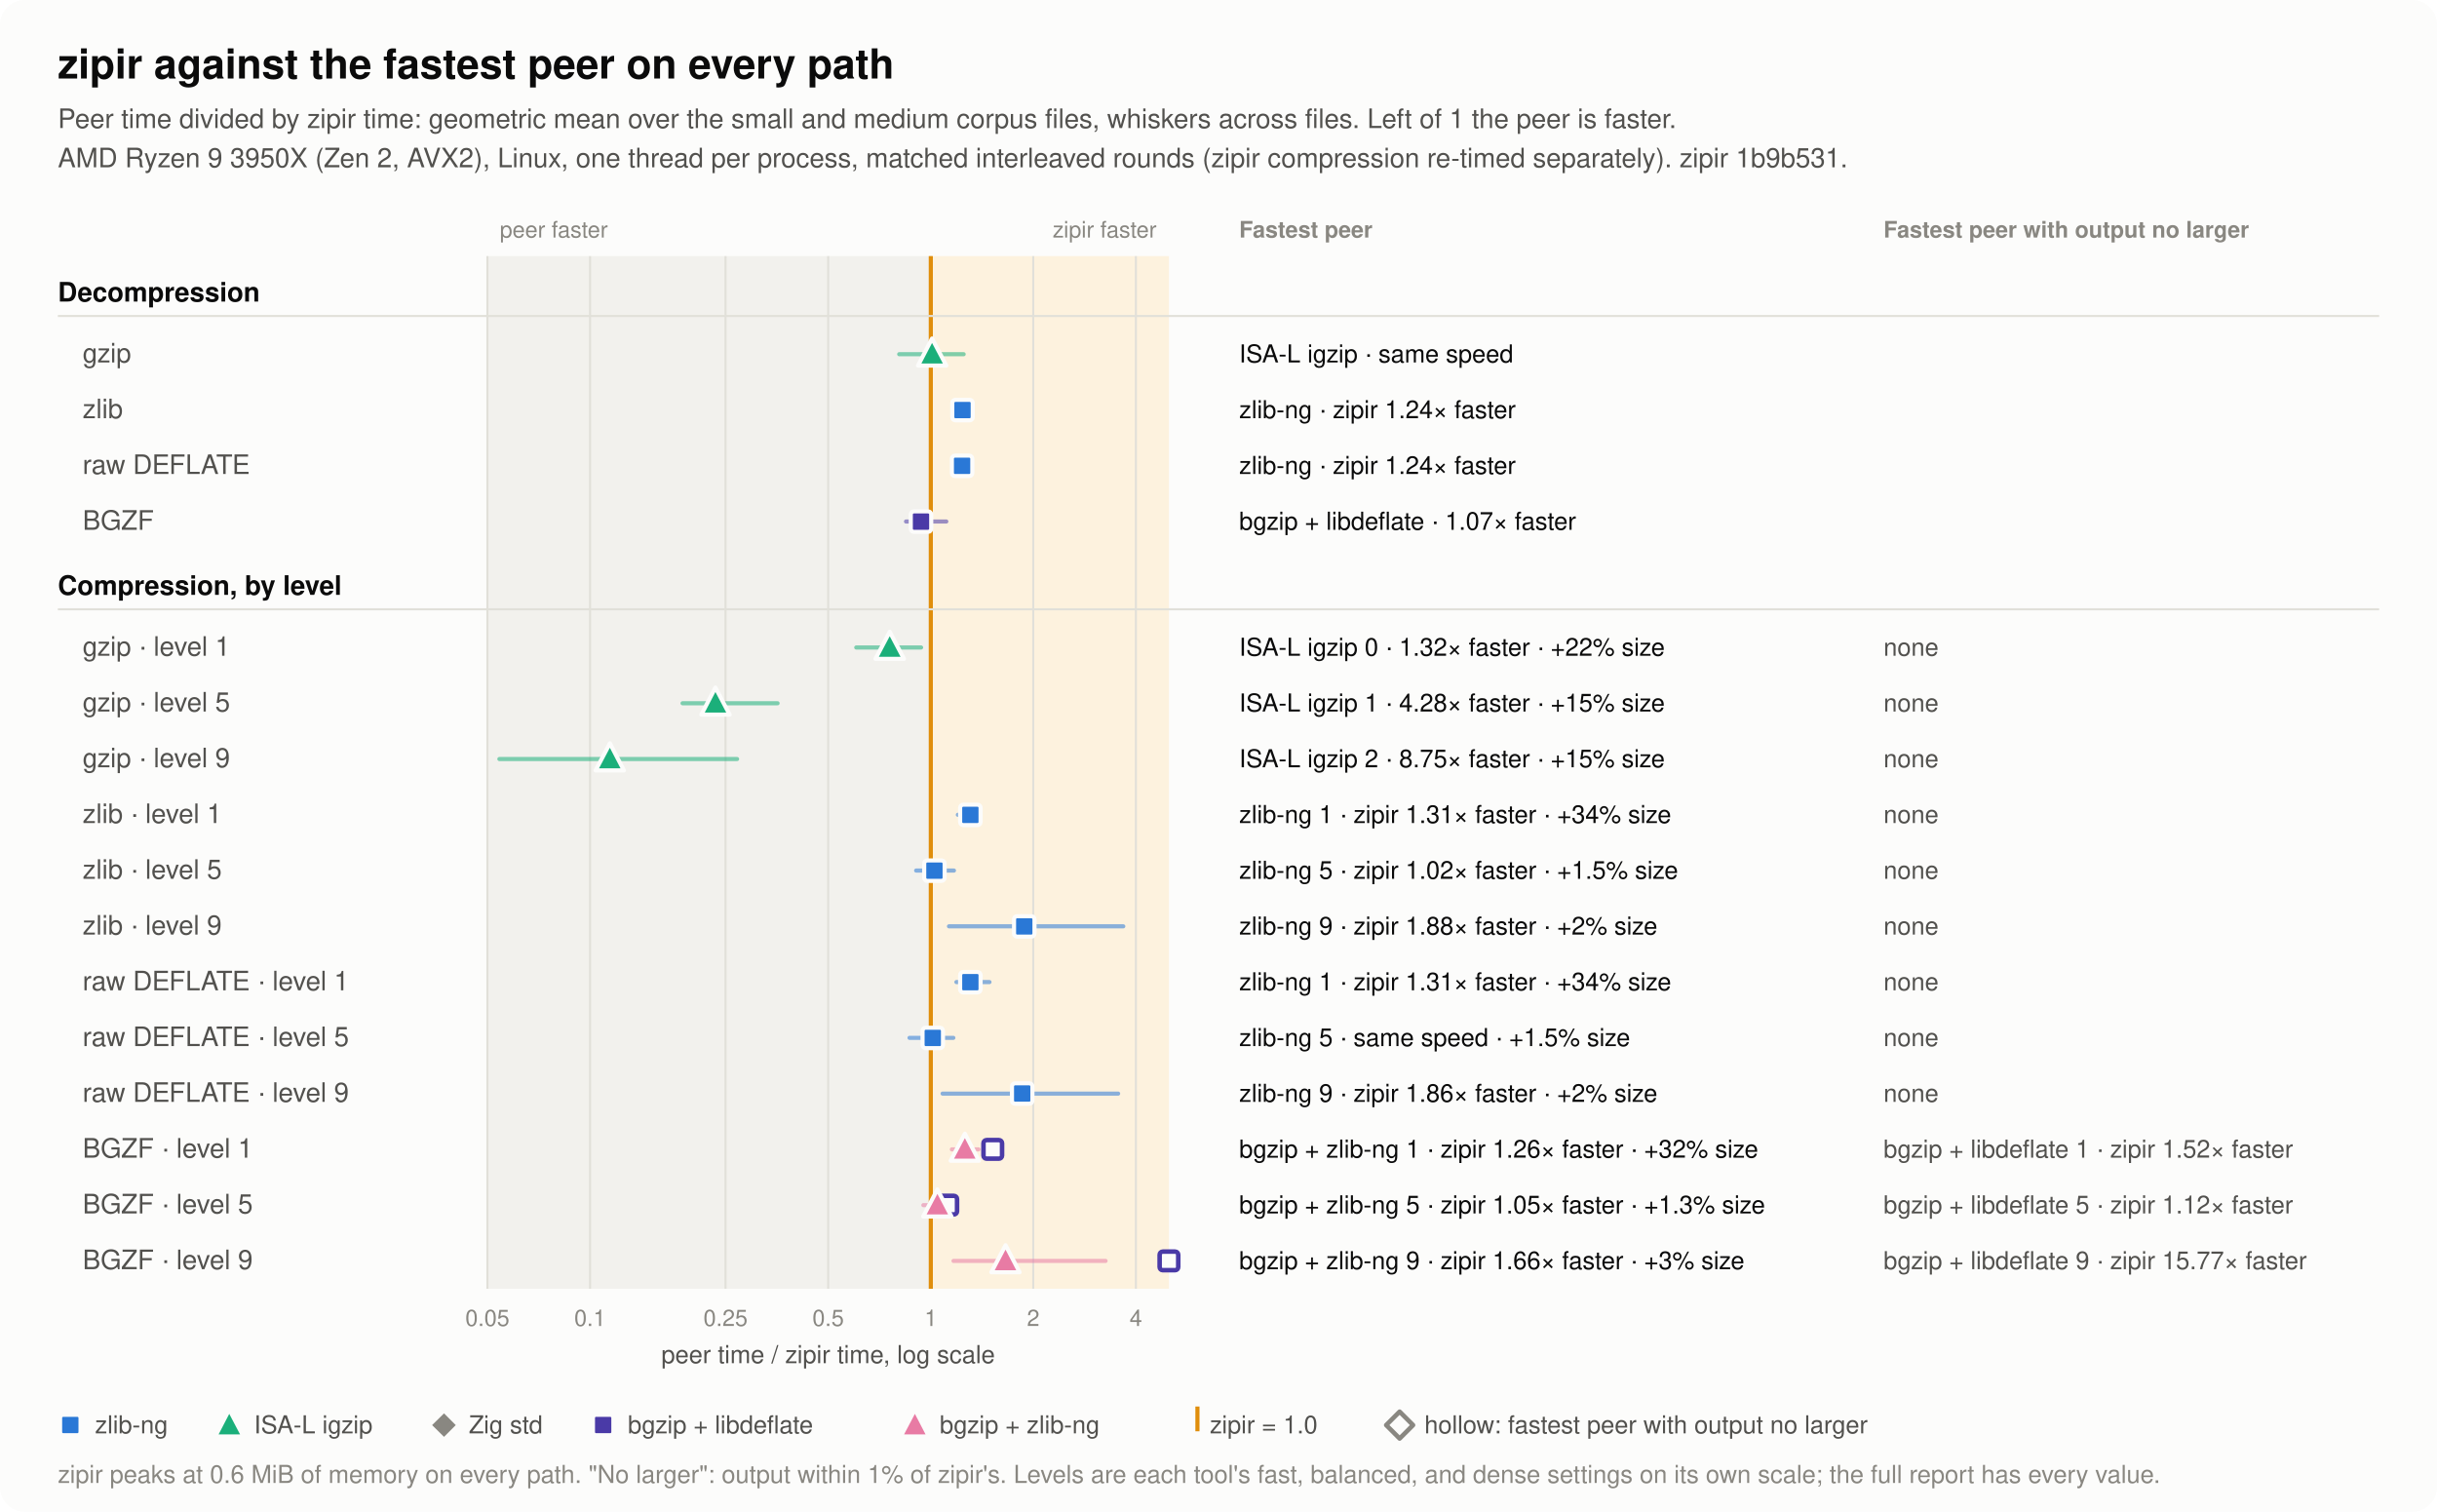
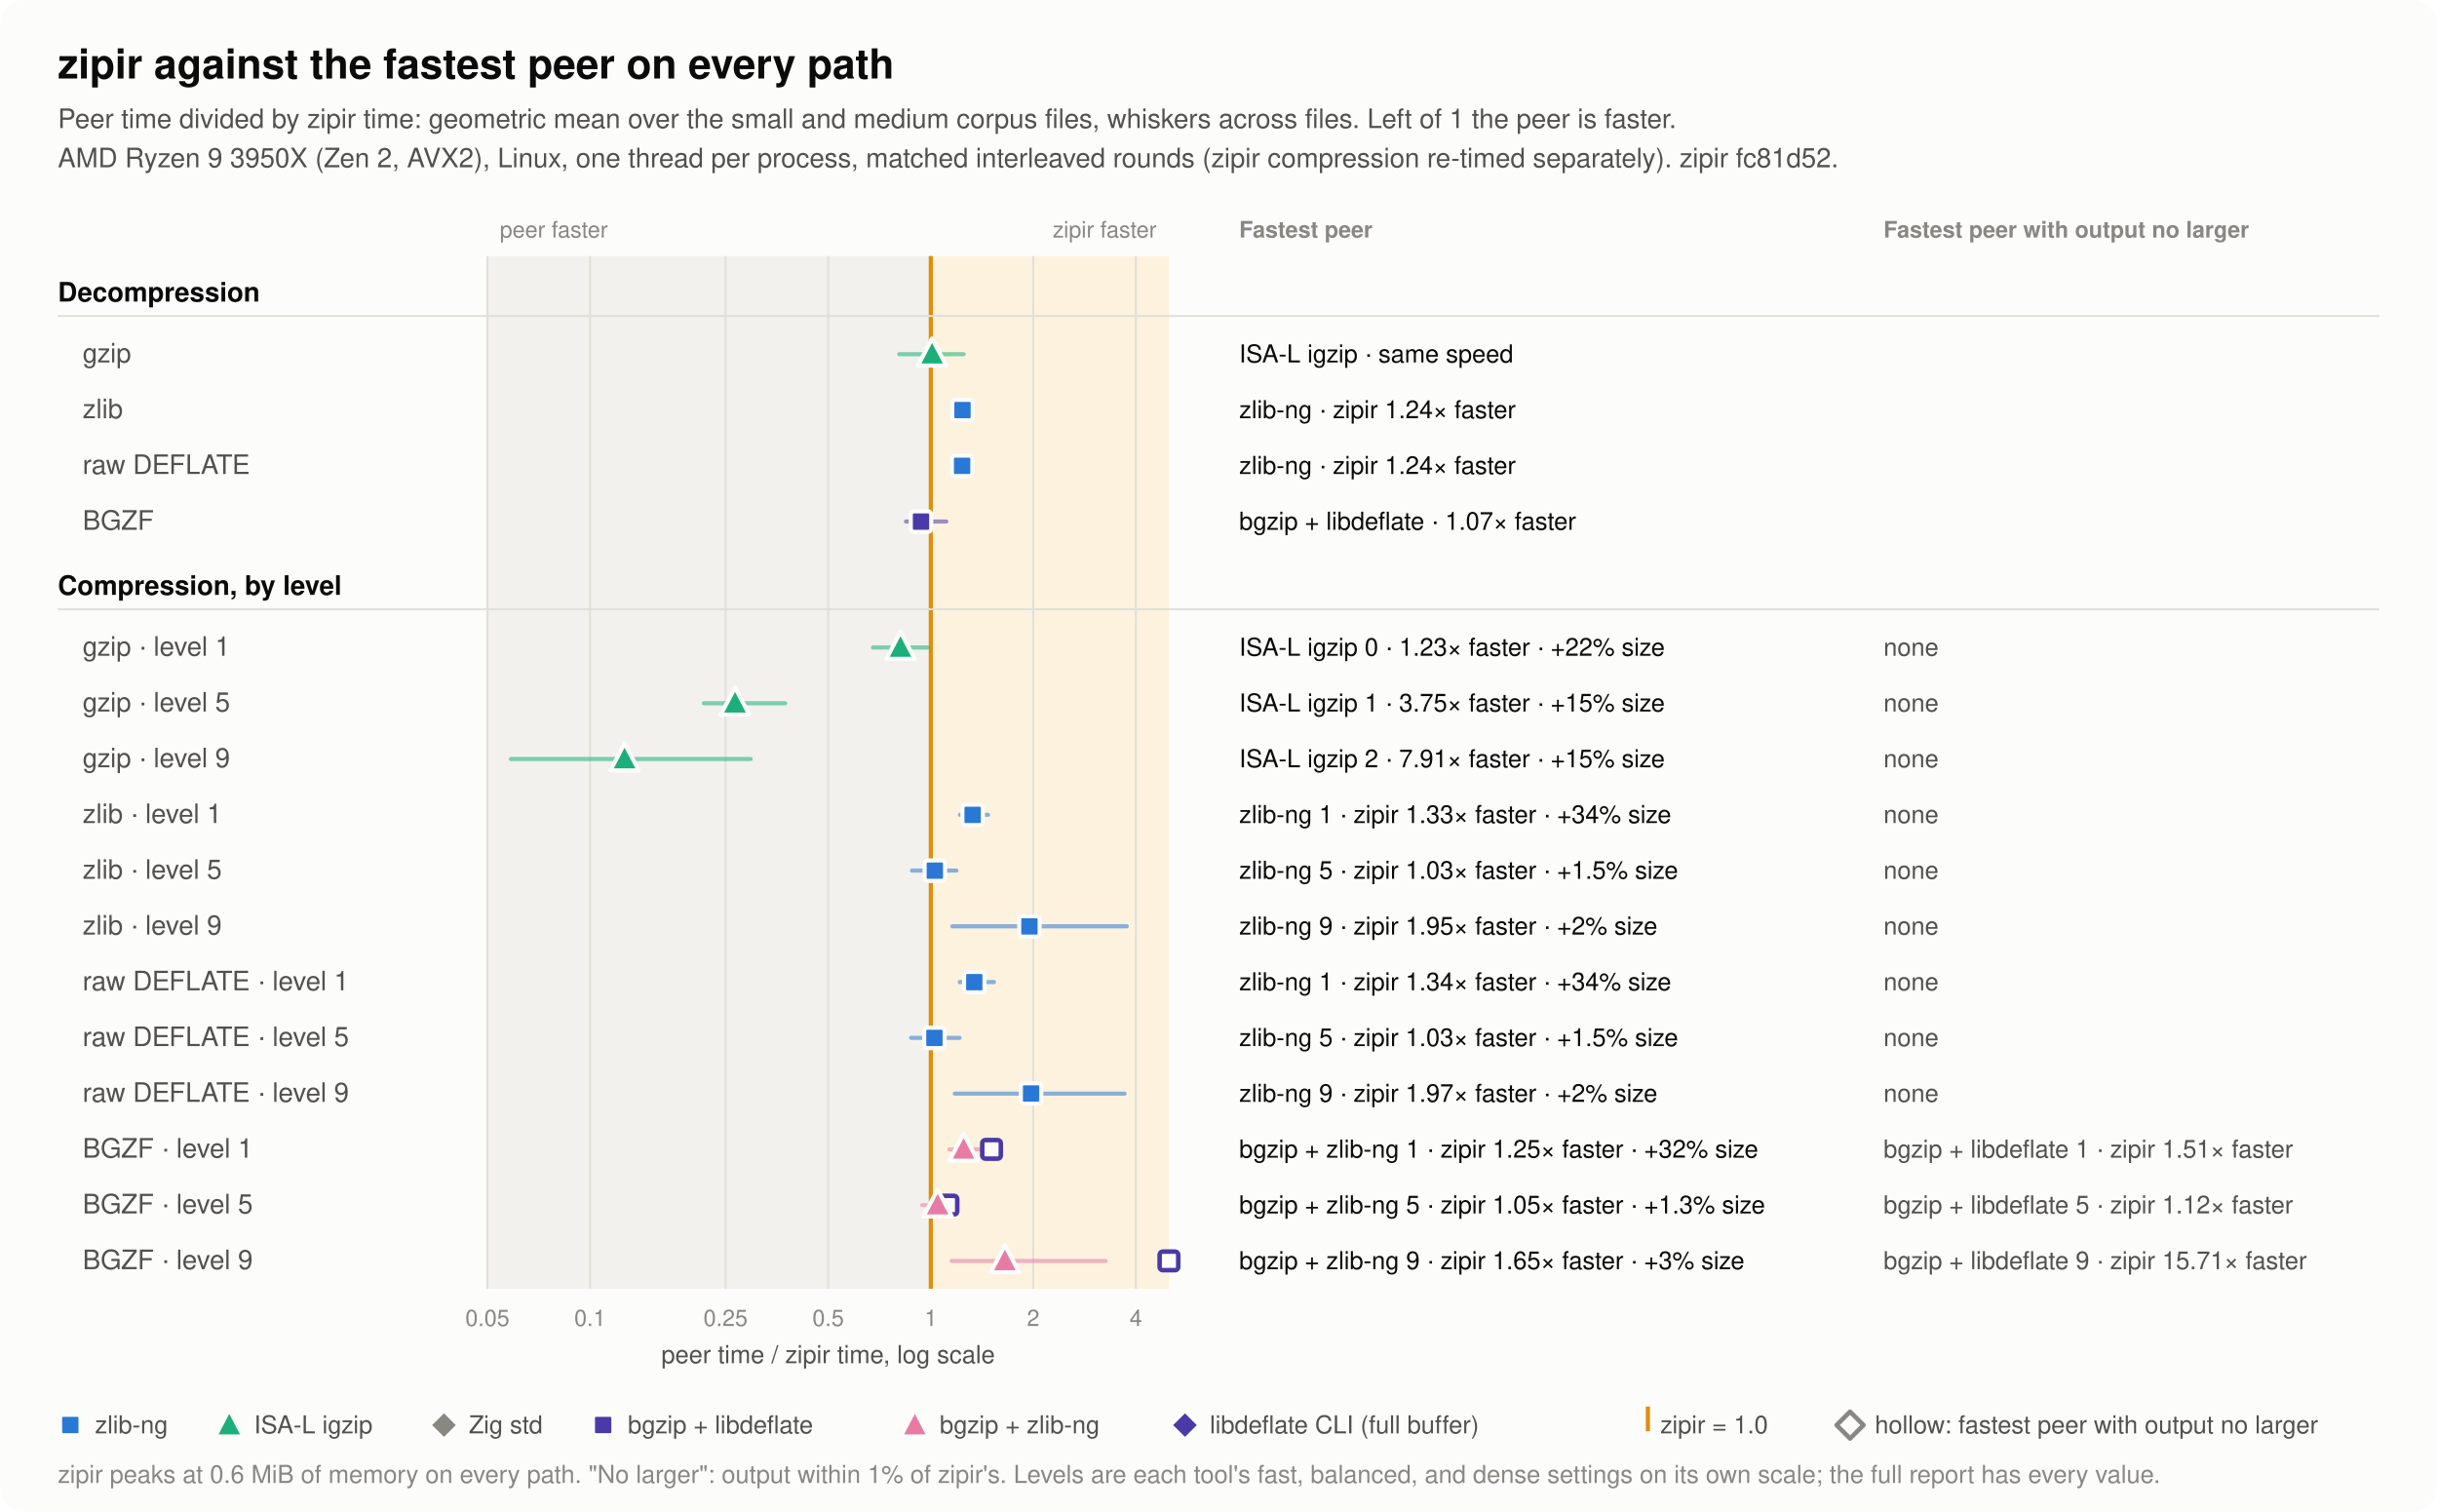
<svg xmlns="http://www.w3.org/2000/svg" viewBox="0 0 1180 732" width="1180" height="732" role="img" font-family="system-ui, -apple-system, &quot;Segoe UI&quot;, Helvetica, Arial, sans-serif">
  <rect width="1180" height="732" rx="12" fill="#fcfcfb" />
  <text x="28.0" y="38.0" font-size="20" fill="#0b0b0b" text-anchor="start" font-weight="650">zipir against the fastest peer on every path</text>
  <text x="28.0" y="62.0" font-size="13" fill="#52514e" text-anchor="start" font-weight="400">Peer time divided by zipir time: geometric mean over the small and medium corpus files, whiskers across files. Left of 1 the peer is faster.</text>
-   <text x="28.0" y="81.0" font-size="13" fill="#52514e" text-anchor="start" font-weight="400">AMD Ryzen 9 3950X (Zen 2, AVX2), Linux, one thread per process, matched interleaved rounds (zipir compression re-timed separately). zipir 1b9b531.</text>
+   <text x="28.0" y="81.0" font-size="13" fill="#52514e" text-anchor="start" font-weight="400">AMD Ryzen 9 3950X (Zen 2, AVX2), Linux, one thread per process, matched interleaved rounds (zipir compression re-timed separately). zipir fc81d52.</text>
  <rect x="236.0" y="124.0" width="214.7" height="500.0" rx="0" fill="#f2f1ed" />
  <rect x="450.7" y="124.0" width="115.3" height="500.0" rx="0" fill="#fdf2de" />
  <line x1="236.0" y1="124.0" x2="236.0" y2="624.0" stroke="#e1e0d9" stroke-width="1" />
  <text x="236.0" y="642.0" font-size="11" fill="#898781" text-anchor="middle" font-weight="400">0.05</text>
  <line x1="285.7" y1="124.0" x2="285.7" y2="624.0" stroke="#e1e0d9" stroke-width="1" />
  <text x="285.7" y="642.0" font-size="11" fill="#898781" text-anchor="middle" font-weight="400">0.1</text>
  <line x1="351.3" y1="124.0" x2="351.3" y2="624.0" stroke="#e1e0d9" stroke-width="1" />
  <text x="351.3" y="642.0" font-size="11" fill="#898781" text-anchor="middle" font-weight="400">0.25</text>
  <line x1="401.0" y1="124.0" x2="401.0" y2="624.0" stroke="#e1e0d9" stroke-width="1" />
  <text x="401.0" y="642.0" font-size="11" fill="#898781" text-anchor="middle" font-weight="400">0.5</text>
  <line x1="450.7" y1="124.0" x2="450.7" y2="624.0" stroke="#e1e0d9" stroke-width="1" />
  <text x="450.7" y="642.0" font-size="11" fill="#898781" text-anchor="middle" font-weight="400">1</text>
  <line x1="500.3" y1="124.0" x2="500.3" y2="624.0" stroke="#e1e0d9" stroke-width="1" />
  <text x="500.3" y="642.0" font-size="11" fill="#898781" text-anchor="middle" font-weight="400">2</text>
  <line x1="550.0" y1="124.0" x2="550.0" y2="624.0" stroke="#e1e0d9" stroke-width="1" />
  <text x="550.0" y="642.0" font-size="11" fill="#898781" text-anchor="middle" font-weight="400">4</text>
  <line x1="450.7" y1="124.0" x2="450.7" y2="624.0" stroke="#e08e0b" stroke-width="2" />
  <text x="242.0" y="115.0" font-size="11" fill="#898781" text-anchor="start" font-weight="400">peer faster</text>
  <text x="560.0" y="115.0" font-size="11" fill="#898781" text-anchor="end" font-weight="400">zipir faster</text>
  <text x="401.0" y="660.0" font-size="12" fill="#52514e" text-anchor="middle" font-weight="400">peer time / zipir time, log scale</text>
  <text x="600.0" y="115.0" font-size="11" fill="#898781" text-anchor="start" font-weight="600">Fastest peer</text>
  <text x="912.0" y="115.0" font-size="11" fill="#898781" text-anchor="start" font-weight="600">Fastest peer with output no larger</text>
  <text x="28.0" y="146.0" font-size="13" fill="#0b0b0b" text-anchor="start" font-weight="650">Decompression</text>
  <line x1="28.0" y1="153.0" x2="1152.0" y2="153.0" stroke="#e1e0d9" stroke-width="1" />
  <text x="40.0" y="175.5" font-size="13" fill="#52514e" text-anchor="start" font-weight="400">gzip</text>
  <line x1="435.4" y1="171.5" x2="466.6" y2="171.5" stroke="#1baf7a" stroke-width="2" stroke-linecap="round" opacity="0.55" />
  <path d="M451.3,163.9 L458.2,177.0 L444.5,177.0 Z" fill="#1baf7a" stroke="#fcfcfb" stroke-width="2" stroke-linejoin="round" />
  <text x="600.0" y="175.5" font-size="12" fill="#0b0b0b" text-anchor="start" font-weight="400">ISA-L igzip · same speed</text>
  <text x="40.0" y="202.5" font-size="13" fill="#52514e" text-anchor="start" font-weight="400">zlib</text>
  <line x1="462.2" y1="198.5" x2="468.0" y2="198.5" stroke="#2a78d6" stroke-width="2" stroke-linecap="round" opacity="0.55" />
  <rect x="461.1" y="193.6" width="9.9" height="9.9" rx="1.5" fill="#2a78d6" stroke="#fcfcfb" stroke-width="2" />
  <text x="600.0" y="202.5" font-size="12" fill="#0b0b0b" text-anchor="start" font-weight="400">zlib-ng · zipir 1.24× faster</text>
  <text x="40.0" y="229.5" font-size="13" fill="#52514e" text-anchor="start" font-weight="400">raw DEFLATE</text>
  <line x1="462.3" y1="225.5" x2="468.4" y2="225.5" stroke="#2a78d6" stroke-width="2" stroke-linecap="round" opacity="0.55" />
  <rect x="460.9" y="220.6" width="9.9" height="9.9" rx="1.5" fill="#2a78d6" stroke="#fcfcfb" stroke-width="2" />
  <text x="600.0" y="229.5" font-size="12" fill="#0b0b0b" text-anchor="start" font-weight="400">zlib-ng · zipir 1.24× faster</text>
  <text x="40.0" y="256.5" font-size="13" fill="#52514e" text-anchor="start" font-weight="400">BGZF</text>
  <line x1="438.7" y1="252.5" x2="458.2" y2="252.5" stroke="#4a3aa7" stroke-width="2" stroke-linecap="round" opacity="0.55" />
  <rect x="441.0" y="247.6" width="9.9" height="9.9" rx="1.5" fill="#4a3aa7" stroke="#fcfcfb" stroke-width="2" />
  <text x="600.0" y="256.5" font-size="12" fill="#0b0b0b" text-anchor="start" font-weight="400">bgzip + libdeflate · 1.07× faster</text>
  <text x="28.0" y="288.0" font-size="13" fill="#0b0b0b" text-anchor="start" font-weight="650">Compression, by level</text>
  <line x1="28.0" y1="295.0" x2="1152.0" y2="295.0" stroke="#e1e0d9" stroke-width="1" />
  <text x="40.0" y="317.5" font-size="13" fill="#52514e" text-anchor="start" font-weight="400">gzip · level 1</text>
-   <line x1="414.6" y1="313.5" x2="446.0" y2="313.5" stroke="#1baf7a" stroke-width="2" stroke-linecap="round" opacity="0.55" />
-   <path d="M430.8,305.9 L437.7,319.0 L423.9,319.0 Z" fill="#1baf7a" stroke="#fcfcfb" stroke-width="2" stroke-linejoin="round" />
-   <text x="600.0" y="317.5" font-size="12" fill="#0b0b0b" text-anchor="start" font-weight="400">ISA-L igzip 0 · 1.32× faster · +22% size</text>
+   <line x1="422.7" y1="313.5" x2="449.3" y2="313.5" stroke="#1baf7a" stroke-width="2" stroke-linecap="round" opacity="0.55" />
+   <path d="M436.0,305.9 L442.9,319.0 L429.2,319.0 Z" fill="#1baf7a" stroke="#fcfcfb" stroke-width="2" stroke-linejoin="round" />
+   <text x="600.0" y="317.5" font-size="12" fill="#0b0b0b" text-anchor="start" font-weight="400">ISA-L igzip 0 · 1.23× faster · +22% size</text>
  <text x="912.0" y="317.5" font-size="12" fill="#52514e" text-anchor="start" font-weight="400">none</text>
  <text x="40.0" y="344.5" font-size="13" fill="#52514e" text-anchor="start" font-weight="400">gzip · level 5</text>
-   <line x1="330.5" y1="340.5" x2="376.5" y2="340.5" stroke="#1baf7a" stroke-width="2" stroke-linecap="round" opacity="0.55" />
-   <path d="M346.4,332.9 L353.3,346.0 L339.6,346.0 Z" fill="#1baf7a" stroke="#fcfcfb" stroke-width="2" stroke-linejoin="round" />
-   <text x="600.0" y="344.5" font-size="12" fill="#0b0b0b" text-anchor="start" font-weight="400">ISA-L igzip 1 · 4.28× faster · +15% size</text>
+   <line x1="340.8" y1="340.5" x2="380.2" y2="340.5" stroke="#1baf7a" stroke-width="2" stroke-linecap="round" opacity="0.55" />
+   <path d="M355.9,332.9 L362.8,346.0 L349.0,346.0 Z" fill="#1baf7a" stroke="#fcfcfb" stroke-width="2" stroke-linejoin="round" />
+   <text x="600.0" y="344.5" font-size="12" fill="#0b0b0b" text-anchor="start" font-weight="400">ISA-L igzip 1 · 3.75× faster · +15% size</text>
  <text x="912.0" y="344.5" font-size="12" fill="#52514e" text-anchor="start" font-weight="400">none</text>
  <text x="40.0" y="371.5" font-size="13" fill="#52514e" text-anchor="start" font-weight="400">gzip · level 9</text>
-   <line x1="241.8" y1="367.5" x2="356.9" y2="367.5" stroke="#1baf7a" stroke-width="2" stroke-linecap="round" opacity="0.55" />
-   <path d="M295.3,359.9 L302.1,373.0 L288.4,373.0 Z" fill="#1baf7a" stroke="#fcfcfb" stroke-width="2" stroke-linejoin="round" />
-   <text x="600.0" y="371.5" font-size="12" fill="#0b0b0b" text-anchor="start" font-weight="400">ISA-L igzip 2 · 8.75× faster · +15% size</text>
+   <line x1="247.4" y1="367.5" x2="363.5" y2="367.5" stroke="#1baf7a" stroke-width="2" stroke-linecap="round" opacity="0.55" />
+   <path d="M302.4,359.9 L309.3,373.0 L295.6,373.0 Z" fill="#1baf7a" stroke="#fcfcfb" stroke-width="2" stroke-linejoin="round" />
+   <text x="600.0" y="371.5" font-size="12" fill="#0b0b0b" text-anchor="start" font-weight="400">ISA-L igzip 2 · 7.91× faster · +15% size</text>
  <text x="912.0" y="371.5" font-size="12" fill="#52514e" text-anchor="start" font-weight="400">none</text>
  <text x="40.0" y="398.5" font-size="13" fill="#52514e" text-anchor="start" font-weight="400">zlib · level 1</text>
-   <line x1="463.8" y1="394.5" x2="474.5" y2="394.5" stroke="#2a78d6" stroke-width="2" stroke-linecap="round" opacity="0.55" />
-   <rect x="464.9" y="389.6" width="9.9" height="9.9" rx="1.5" fill="#2a78d6" stroke="#fcfcfb" stroke-width="2" />
-   <text x="600.0" y="398.5" font-size="12" fill="#0b0b0b" text-anchor="start" font-weight="400">zlib-ng 1 · zipir 1.31× faster · +34% size</text>
+   <line x1="464.8" y1="394.5" x2="478.4" y2="394.5" stroke="#2a78d6" stroke-width="2" stroke-linecap="round" opacity="0.55" />
+   <rect x="466.0" y="389.6" width="9.9" height="9.9" rx="1.5" fill="#2a78d6" stroke="#fcfcfb" stroke-width="2" />
+   <text x="600.0" y="398.5" font-size="12" fill="#0b0b0b" text-anchor="start" font-weight="400">zlib-ng 1 · zipir 1.33× faster · +34% size</text>
  <text x="912.0" y="398.5" font-size="12" fill="#52514e" text-anchor="start" font-weight="400">none</text>
  <text x="40.0" y="425.5" font-size="13" fill="#52514e" text-anchor="start" font-weight="400">zlib · level 5</text>
-   <line x1="443.6" y1="421.5" x2="461.9" y2="421.5" stroke="#2a78d6" stroke-width="2" stroke-linecap="round" opacity="0.55" />
-   <rect x="447.5" y="416.6" width="9.9" height="9.9" rx="1.5" fill="#2a78d6" stroke="#fcfcfb" stroke-width="2" />
-   <text x="600.0" y="425.5" font-size="12" fill="#0b0b0b" text-anchor="start" font-weight="400">zlib-ng 5 · zipir 1.02× faster · +1.5% size</text>
+   <line x1="441.6" y1="421.5" x2="463.1" y2="421.5" stroke="#2a78d6" stroke-width="2" stroke-linecap="round" opacity="0.55" />
+   <rect x="447.7" y="416.6" width="9.9" height="9.9" rx="1.5" fill="#2a78d6" stroke="#fcfcfb" stroke-width="2" />
+   <text x="600.0" y="425.5" font-size="12" fill="#0b0b0b" text-anchor="start" font-weight="400">zlib-ng 5 · zipir 1.03× faster · +1.5% size</text>
  <text x="912.0" y="425.5" font-size="12" fill="#52514e" text-anchor="start" font-weight="400">none</text>
  <text x="40.0" y="452.5" font-size="13" fill="#52514e" text-anchor="start" font-weight="400">zlib · level 9</text>
-   <line x1="459.5" y1="448.5" x2="543.9" y2="448.5" stroke="#2a78d6" stroke-width="2" stroke-linecap="round" opacity="0.55" />
-   <rect x="491.0" y="443.6" width="9.9" height="9.9" rx="1.5" fill="#2a78d6" stroke="#fcfcfb" stroke-width="2" />
-   <text x="600.0" y="452.5" font-size="12" fill="#0b0b0b" text-anchor="start" font-weight="400">zlib-ng 9 · zipir 1.88× faster · +2% size</text>
+   <line x1="461.1" y1="448.5" x2="545.6" y2="448.5" stroke="#2a78d6" stroke-width="2" stroke-linecap="round" opacity="0.55" />
+   <rect x="493.5" y="443.6" width="9.9" height="9.9" rx="1.5" fill="#2a78d6" stroke="#fcfcfb" stroke-width="2" />
+   <text x="600.0" y="452.5" font-size="12" fill="#0b0b0b" text-anchor="start" font-weight="400">zlib-ng 9 · zipir 1.95× faster · +2% size</text>
  <text x="912.0" y="452.5" font-size="12" fill="#52514e" text-anchor="start" font-weight="400">none</text>
  <text x="40.0" y="479.5" font-size="13" fill="#52514e" text-anchor="start" font-weight="400">raw DEFLATE · level 1</text>
-   <line x1="463.1" y1="475.5" x2="479.1" y2="475.5" stroke="#2a78d6" stroke-width="2" stroke-linecap="round" opacity="0.55" />
-   <rect x="464.9" y="470.6" width="9.9" height="9.9" rx="1.5" fill="#2a78d6" stroke="#fcfcfb" stroke-width="2" />
-   <text x="600.0" y="479.5" font-size="12" fill="#0b0b0b" text-anchor="start" font-weight="400">zlib-ng 1 · zipir 1.31× faster · +34% size</text>
+   <line x1="464.7" y1="475.5" x2="481.3" y2="475.5" stroke="#2a78d6" stroke-width="2" stroke-linecap="round" opacity="0.55" />
+   <rect x="466.8" y="470.6" width="9.9" height="9.9" rx="1.5" fill="#2a78d6" stroke="#fcfcfb" stroke-width="2" />
+   <text x="600.0" y="479.5" font-size="12" fill="#0b0b0b" text-anchor="start" font-weight="400">zlib-ng 1 · zipir 1.34× faster · +34% size</text>
  <text x="912.0" y="479.5" font-size="12" fill="#52514e" text-anchor="start" font-weight="400">none</text>
  <text x="40.0" y="506.5" font-size="13" fill="#52514e" text-anchor="start" font-weight="400">raw DEFLATE · level 5</text>
-   <line x1="440.4" y1="502.5" x2="461.6" y2="502.5" stroke="#2a78d6" stroke-width="2" stroke-linecap="round" opacity="0.55" />
-   <rect x="446.7" y="497.6" width="9.9" height="9.9" rx="1.5" fill="#2a78d6" stroke="#fcfcfb" stroke-width="2" />
-   <text x="600.0" y="506.5" font-size="12" fill="#0b0b0b" text-anchor="start" font-weight="400">zlib-ng 5 · same speed · +1.5% size</text>
+   <line x1="441.2" y1="502.5" x2="464.6" y2="502.5" stroke="#2a78d6" stroke-width="2" stroke-linecap="round" opacity="0.55" />
+   <rect x="447.5" y="497.6" width="9.9" height="9.9" rx="1.5" fill="#2a78d6" stroke="#fcfcfb" stroke-width="2" />
+   <text x="600.0" y="506.5" font-size="12" fill="#0b0b0b" text-anchor="start" font-weight="400">zlib-ng 5 · zipir 1.03× faster · +1.5% size</text>
  <text x="912.0" y="506.5" font-size="12" fill="#52514e" text-anchor="start" font-weight="400">none</text>
  <text x="40.0" y="533.5" font-size="13" fill="#52514e" text-anchor="start" font-weight="400">raw DEFLATE · level 9</text>
-   <line x1="456.4" y1="529.5" x2="541.4" y2="529.5" stroke="#2a78d6" stroke-width="2" stroke-linecap="round" opacity="0.55" />
-   <rect x="490.0" y="524.5" width="9.9" height="9.9" rx="1.5" fill="#2a78d6" stroke="#fcfcfb" stroke-width="2" />
-   <text x="600.0" y="533.5" font-size="12" fill="#0b0b0b" text-anchor="start" font-weight="400">zlib-ng 9 · zipir 1.86× faster · +2% size</text>
+   <line x1="462.3" y1="529.5" x2="544.5" y2="529.5" stroke="#2a78d6" stroke-width="2" stroke-linecap="round" opacity="0.55" />
+   <rect x="494.3" y="524.5" width="9.9" height="9.9" rx="1.5" fill="#2a78d6" stroke="#fcfcfb" stroke-width="2" />
+   <text x="600.0" y="533.5" font-size="12" fill="#0b0b0b" text-anchor="start" font-weight="400">zlib-ng 9 · zipir 1.97× faster · +2% size</text>
  <text x="912.0" y="533.5" font-size="12" fill="#52514e" text-anchor="start" font-weight="400">none</text>
  <text x="40.0" y="560.5" font-size="13" fill="#52514e" text-anchor="start" font-weight="400">BGZF · level 1</text>
-   <line x1="460.9" y1="556.5" x2="473.8" y2="556.5" stroke="#e87ba4" stroke-width="2" stroke-linecap="round" opacity="0.55" />
-   <rect x="476.2" y="552.0" width="9.0" height="9.0" rx="1.5" fill="#fcfcfb" stroke="#4a3aa7" stroke-width="2.2" />
-   <path d="M467.2,548.9 L474.0,562.0 L460.3,562.0 Z" fill="#e87ba4" stroke="#fcfcfb" stroke-width="2" stroke-linejoin="round" />
-   <text x="600.0" y="560.5" font-size="12" fill="#0b0b0b" text-anchor="start" font-weight="400">bgzip + zlib-ng 1 · zipir 1.26× faster · +32% size</text>
-   <text x="912.0" y="560.5" font-size="12" fill="#52514e" text-anchor="start" font-weight="400">bgzip + libdeflate 1 · zipir 1.52× faster</text>
+   <line x1="459.7" y1="556.5" x2="474.1" y2="556.5" stroke="#e87ba4" stroke-width="2" stroke-linecap="round" opacity="0.55" />
+   <rect x="475.6" y="552.0" width="9.0" height="9.0" rx="1.5" fill="#fcfcfb" stroke="#4a3aa7" stroke-width="2.2" />
+   <path d="M466.6,548.9 L473.4,562.0 L459.7,562.0 Z" fill="#e87ba4" stroke="#fcfcfb" stroke-width="2" stroke-linejoin="round" />
+   <text x="600.0" y="560.5" font-size="12" fill="#0b0b0b" text-anchor="start" font-weight="400">bgzip + zlib-ng 1 · zipir 1.25× faster · +32% size</text>
+   <text x="912.0" y="560.5" font-size="12" fill="#52514e" text-anchor="start" font-weight="400">bgzip + libdeflate 1 · zipir 1.51× faster</text>
  <text x="40.0" y="587.5" font-size="13" fill="#52514e" text-anchor="start" font-weight="400">BGZF · level 5</text>
-   <line x1="447.1" y1="583.5" x2="459.8" y2="583.5" stroke="#e87ba4" stroke-width="2" stroke-linecap="round" opacity="0.55" />
-   <rect x="454.4" y="579.0" width="9.0" height="9.0" rx="1.5" fill="#fcfcfb" stroke="#4a3aa7" stroke-width="2.2" />
-   <path d="M453.9,575.9 L460.7,589.0 L447.0,589.0 Z" fill="#e87ba4" stroke="#fcfcfb" stroke-width="2" stroke-linejoin="round" />
+   <line x1="446.5" y1="583.5" x2="458.0" y2="583.5" stroke="#e87ba4" stroke-width="2" stroke-linecap="round" opacity="0.55" />
+   <rect x="454.5" y="579.0" width="9.0" height="9.0" rx="1.5" fill="#fcfcfb" stroke="#4a3aa7" stroke-width="2.2" />
+   <path d="M454.0,575.9 L460.9,589.0 L447.1,589.0 Z" fill="#e87ba4" stroke="#fcfcfb" stroke-width="2" stroke-linejoin="round" />
  <text x="600.0" y="587.5" font-size="12" fill="#0b0b0b" text-anchor="start" font-weight="400">bgzip + zlib-ng 5 · zipir 1.05× faster · +1.3% size</text>
  <text x="912.0" y="587.5" font-size="12" fill="#52514e" text-anchor="start" font-weight="400">bgzip + libdeflate 5 · zipir 1.12× faster</text>
  <text x="40.0" y="614.5" font-size="13" fill="#52514e" text-anchor="start" font-weight="400">BGZF · level 9</text>
-   <line x1="461.7" y1="610.5" x2="535.3" y2="610.5" stroke="#e87ba4" stroke-width="2" stroke-linecap="round" opacity="0.55" />
+   <line x1="460.8" y1="610.5" x2="535.3" y2="610.5" stroke="#e87ba4" stroke-width="2" stroke-linecap="round" opacity="0.55" />
  <rect x="561.5" y="606.0" width="9.0" height="9.0" rx="1.5" fill="#fcfcfb" stroke="#4a3aa7" stroke-width="2.2" />
-   <path d="M486.9,602.9 L493.7,616.0 L480.0,616.0 Z" fill="#e87ba4" stroke="#fcfcfb" stroke-width="2" stroke-linejoin="round" />
-   <text x="600.0" y="614.5" font-size="12" fill="#0b0b0b" text-anchor="start" font-weight="400">bgzip + zlib-ng 9 · zipir 1.66× faster · +3% size</text>
-   <text x="912.0" y="614.5" font-size="12" fill="#52514e" text-anchor="start" font-weight="400">bgzip + libdeflate 9 · zipir 15.77× faster</text>
+   <path d="M486.6,602.9 L493.4,616.0 L479.7,616.0 Z" fill="#e87ba4" stroke="#fcfcfb" stroke-width="2" stroke-linejoin="round" />
+   <text x="600.0" y="614.5" font-size="12" fill="#0b0b0b" text-anchor="start" font-weight="400">bgzip + zlib-ng 9 · zipir 1.65× faster · +3% size</text>
+   <text x="912.0" y="614.5" font-size="12" fill="#52514e" text-anchor="start" font-weight="400">bgzip + libdeflate 9 · zipir 15.71× faster</text>
  <rect x="29.1" y="685.0" width="9.9" height="9.9" rx="1.5" fill="#2a78d6" stroke="#fcfcfb" stroke-width="2" />
  <text x="46.0" y="694.0" font-size="12" fill="#52514e" text-anchor="start" font-weight="400">zlib-ng</text>
  <path d="M111.0,682.4 L117.9,695.5 L104.2,695.5 Z" fill="#1baf7a" stroke="#fcfcfb" stroke-width="2" stroke-linejoin="round" />
  <text x="123.0" y="694.0" font-size="12" fill="#52514e" text-anchor="start" font-weight="400">ISA-L igzip</text>
  <path d="M215.0,682.9 L222.1,690.0 L215.0,697.1 L207.8,690.0 Z" fill="#898781" stroke="#fcfcfb" stroke-width="2" stroke-linejoin="round" />
  <text x="227.0" y="694.0" font-size="12" fill="#52514e" text-anchor="start" font-weight="400">Zig std</text>
  <rect x="287.1" y="685.0" width="9.9" height="9.9" rx="1.5" fill="#4a3aa7" stroke="#fcfcfb" stroke-width="2" />
  <text x="304.0" y="694.0" font-size="12" fill="#52514e" text-anchor="start" font-weight="400">bgzip + libdeflate</text>
  <path d="M443.0,682.4 L449.8,695.5 L436.1,695.5 Z" fill="#e87ba4" stroke="#fcfcfb" stroke-width="2" stroke-linejoin="round" />
  <text x="455.0" y="694.0" font-size="12" fill="#52514e" text-anchor="start" font-weight="400">bgzip + zlib-ng</text>
-   <line x1="579.8" y1="681.0" x2="579.8" y2="693.0" stroke="#e08e0b" stroke-width="2" />
-   <text x="585.8" y="694.0" font-size="12" fill="#52514e" text-anchor="start" font-weight="400">zipir = 1.0</text>
-   <path d="M677.7,683.5 L684.2,690.0 L677.7,696.5 L671.2,690.0 Z" fill="#fcfcfb" stroke="#898781" stroke-width="2.2" stroke-linejoin="round" />
-   <text x="689.7" y="694.0" font-size="12" fill="#52514e" text-anchor="start" font-weight="400">hollow: fastest peer with output no larger</text>
+   <path d="M573.8,682.9 L580.9,690.0 L573.8,697.1 L566.6,690.0 Z" fill="#4a3aa7" stroke="#fcfcfb" stroke-width="2" stroke-linejoin="round" />
+   <text x="585.8" y="694.0" font-size="12" fill="#52514e" text-anchor="start" font-weight="400">libdeflate CLI (full buffer)</text>
+   <line x1="797.9" y1="681.0" x2="797.9" y2="693.0" stroke="#e08e0b" stroke-width="2" />
+   <text x="803.9" y="694.0" font-size="12" fill="#52514e" text-anchor="start" font-weight="400">zipir = 1.0</text>
+   <path d="M895.8,683.5 L902.3,690.0 L895.8,696.5 L889.3,690.0 Z" fill="#fcfcfb" stroke="#898781" stroke-width="2.2" stroke-linejoin="round" />
+   <text x="907.8" y="694.0" font-size="12" fill="#52514e" text-anchor="start" font-weight="400">hollow: fastest peer with output no larger</text>
  <text x="28.0" y="718.0" font-size="12" fill="#898781" text-anchor="start" font-weight="400">zipir peaks at 0.6 MiB of memory on every path. "No larger": output within 1% of zipir's. Levels are each tool's fast, balanced, and dense settings on its own scale; the full report has every value.</text>
</svg>
